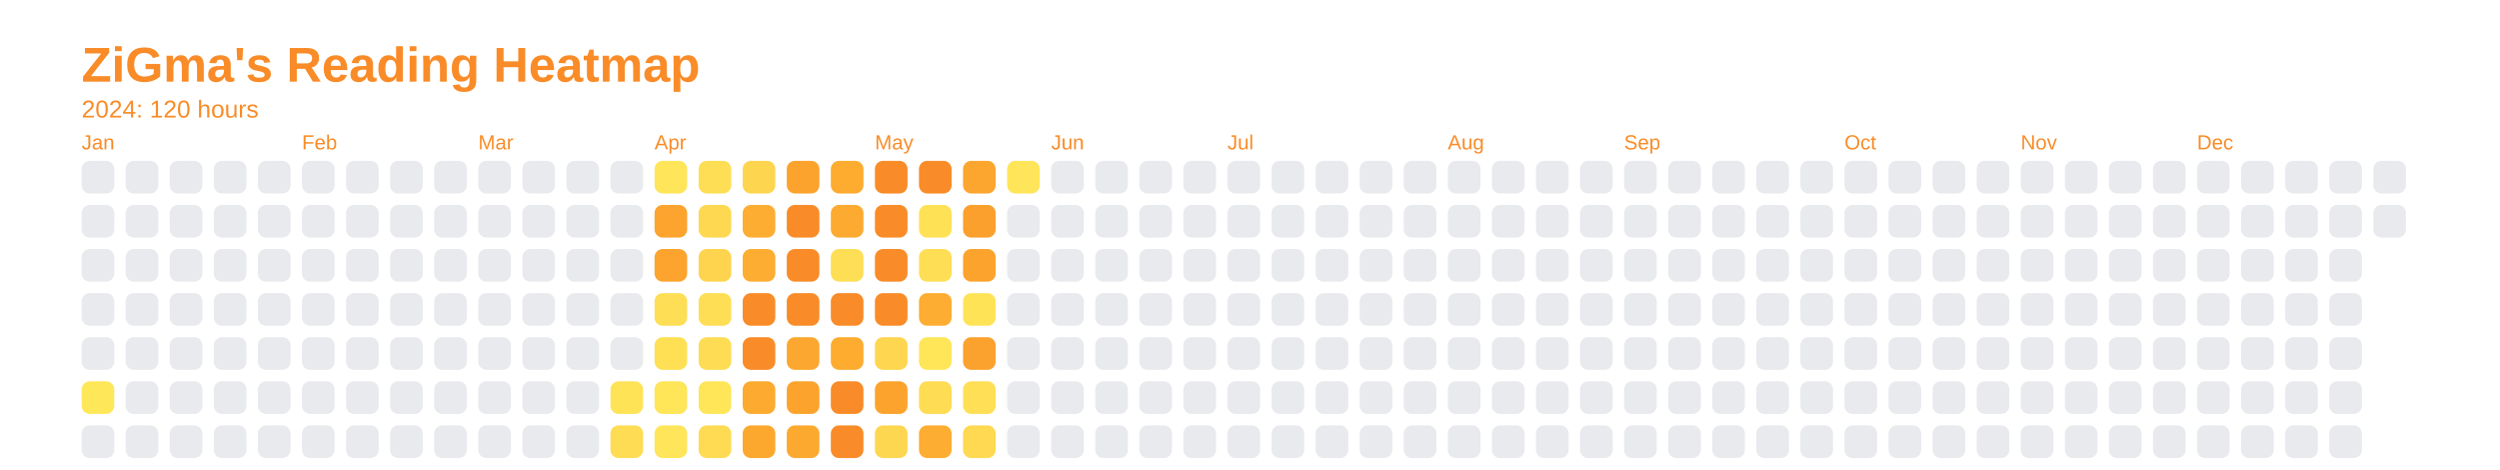
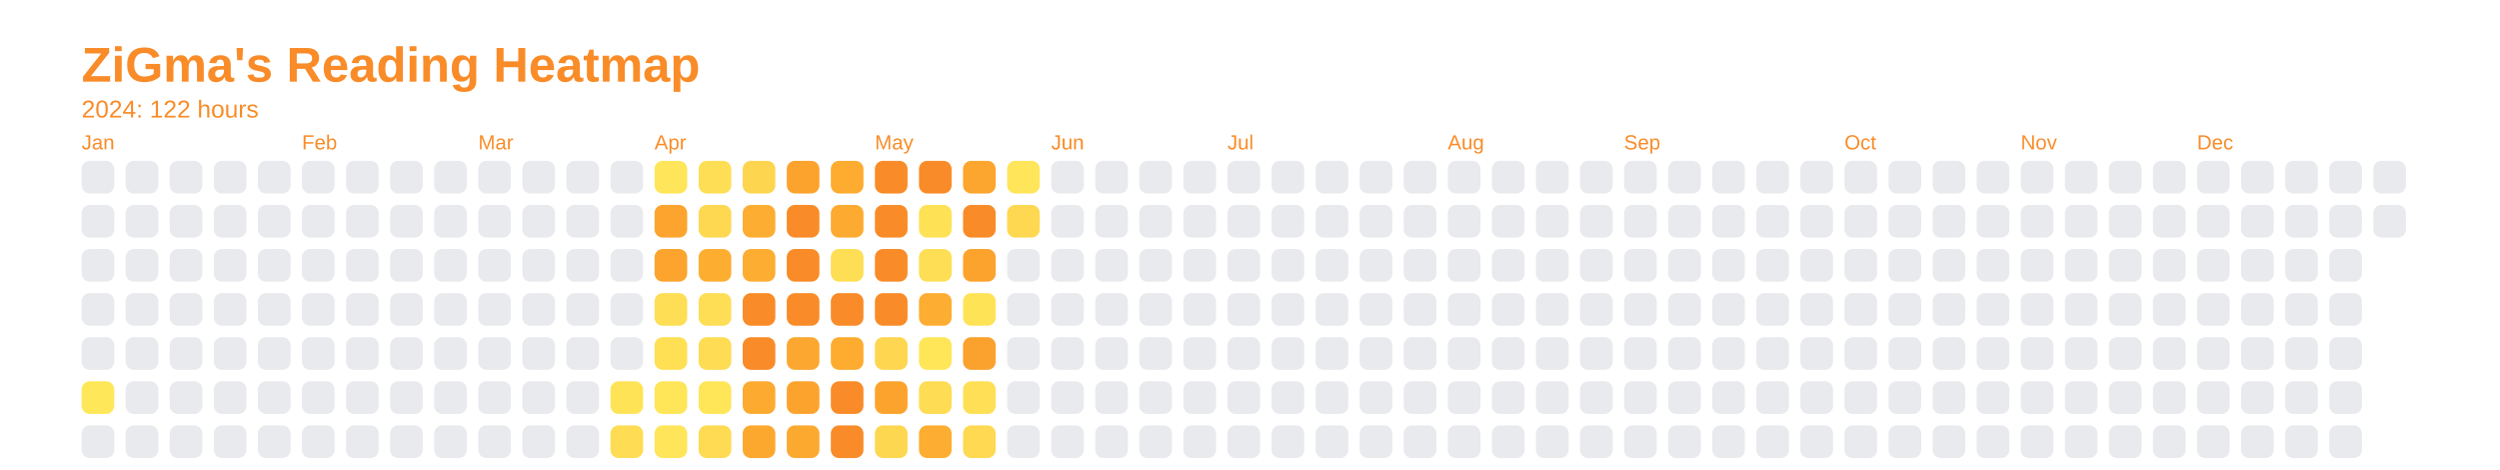
<svg xmlns="http://www.w3.org/2000/svg" baseProfile="full" height="57.5mm" version="1.1" viewBox="0,0,306.2,57.5" width="306.2mm">
  <defs />
  <rect fill="none" height="57.5" width="306.2" x="0" y="0" />
  <text fill="#f98c28" style="font-size:6px; font-family:Arial; font-weight:bold;" x="10" y="10">ZiGma's Reading Heatmap</text>
-   <text fill="#f98c28" style="font-size:3px; font-family:Arial;" x="10" y="14.4">2024: 120 hours</text>
+   <text fill="#f98c28" style="font-size:3px; font-family:Arial;" x="10" y="14.4">2024: 122 hours</text>
  <text fill="#f98c28" style="font-size:2.5px; font-family:Arial" x="10" y="18.3">Jan</text>
  <rect fill="#e8eaed" height="4" rx="1" ry="1" width="4" x="10" y="19.7" />
  <rect fill="#e8eaed" height="4" rx="1" ry="1" width="4" x="10" y="25.1" />
  <rect fill="#e8eaed" height="4" rx="1" ry="1" width="4" x="10" y="30.5" />
  <rect fill="#e8eaed" height="4" rx="1" ry="1" width="4" x="10" y="35.9" />
  <rect fill="#e8eaed" height="4" rx="1" ry="1" width="4" x="10" y="41.3" />
  <rect fill="#ffe75a" height="4" rx="1" ry="1" width="4" x="10" y="46.7" />
  <rect fill="#e8eaed" height="4" rx="1" ry="1" width="4" x="10" y="52.1" />
  <rect fill="#e8eaed" height="4" rx="1" ry="1" width="4" x="15.4" y="19.7" />
  <rect fill="#e8eaed" height="4" rx="1" ry="1" width="4" x="15.4" y="25.1" />
  <rect fill="#e8eaed" height="4" rx="1" ry="1" width="4" x="15.4" y="30.5" />
  <rect fill="#e8eaed" height="4" rx="1" ry="1" width="4" x="15.4" y="35.9" />
  <rect fill="#e8eaed" height="4" rx="1" ry="1" width="4" x="15.4" y="41.3" />
  <rect fill="#e8eaed" height="4" rx="1" ry="1" width="4" x="15.4" y="46.7" />
  <rect fill="#e8eaed" height="4" rx="1" ry="1" width="4" x="15.4" y="52.1" />
  <rect fill="#e8eaed" height="4" rx="1" ry="1" width="4" x="20.8" y="19.7" />
  <rect fill="#e8eaed" height="4" rx="1" ry="1" width="4" x="20.8" y="25.1" />
  <rect fill="#e8eaed" height="4" rx="1" ry="1" width="4" x="20.8" y="30.5" />
  <rect fill="#e8eaed" height="4" rx="1" ry="1" width="4" x="20.8" y="35.9" />
  <rect fill="#e8eaed" height="4" rx="1" ry="1" width="4" x="20.8" y="41.3" />
  <rect fill="#e8eaed" height="4" rx="1" ry="1" width="4" x="20.8" y="46.7" />
  <rect fill="#e8eaed" height="4" rx="1" ry="1" width="4" x="20.8" y="52.1" />
  <rect fill="#e8eaed" height="4" rx="1" ry="1" width="4" x="26.2" y="19.7" />
  <rect fill="#e8eaed" height="4" rx="1" ry="1" width="4" x="26.2" y="25.1" />
  <rect fill="#e8eaed" height="4" rx="1" ry="1" width="4" x="26.2" y="30.5" />
  <rect fill="#e8eaed" height="4" rx="1" ry="1" width="4" x="26.2" y="35.9" />
  <rect fill="#e8eaed" height="4" rx="1" ry="1" width="4" x="26.2" y="41.3" />
  <rect fill="#e8eaed" height="4" rx="1" ry="1" width="4" x="26.2" y="46.7" />
  <rect fill="#e8eaed" height="4" rx="1" ry="1" width="4" x="26.2" y="52.1" />
  <rect fill="#e8eaed" height="4" rx="1" ry="1" width="4" x="31.6" y="19.7" />
  <rect fill="#e8eaed" height="4" rx="1" ry="1" width="4" x="31.6" y="25.1" />
  <rect fill="#e8eaed" height="4" rx="1" ry="1" width="4" x="31.6" y="30.5" />
  <rect fill="#e8eaed" height="4" rx="1" ry="1" width="4" x="31.6" y="35.9" />
  <rect fill="#e8eaed" height="4" rx="1" ry="1" width="4" x="31.6" y="41.3" />
  <rect fill="#e8eaed" height="4" rx="1" ry="1" width="4" x="31.6" y="46.7" />
  <rect fill="#e8eaed" height="4" rx="1" ry="1" width="4" x="31.6" y="52.1" />
  <text fill="#f98c28" style="font-size:2.5px; font-family:Arial" x="37.0" y="18.3">Feb</text>
  <rect fill="#e8eaed" height="4" rx="1" ry="1" width="4" x="37.0" y="19.7" />
  <rect fill="#e8eaed" height="4" rx="1" ry="1" width="4" x="37.0" y="25.1" />
  <rect fill="#e8eaed" height="4" rx="1" ry="1" width="4" x="37.0" y="30.5" />
  <rect fill="#e8eaed" height="4" rx="1" ry="1" width="4" x="37.0" y="35.9" />
  <rect fill="#e8eaed" height="4" rx="1" ry="1" width="4" x="37.0" y="41.3" />
  <rect fill="#e8eaed" height="4" rx="1" ry="1" width="4" x="37.0" y="46.7" />
  <rect fill="#e8eaed" height="4" rx="1" ry="1" width="4" x="37.0" y="52.1" />
  <rect fill="#e8eaed" height="4" rx="1" ry="1" width="4" x="42.4" y="19.7" />
  <rect fill="#e8eaed" height="4" rx="1" ry="1" width="4" x="42.4" y="25.1" />
  <rect fill="#e8eaed" height="4" rx="1" ry="1" width="4" x="42.4" y="30.5" />
  <rect fill="#e8eaed" height="4" rx="1" ry="1" width="4" x="42.4" y="35.9" />
  <rect fill="#e8eaed" height="4" rx="1" ry="1" width="4" x="42.4" y="41.3" />
  <rect fill="#e8eaed" height="4" rx="1" ry="1" width="4" x="42.4" y="46.7" />
  <rect fill="#e8eaed" height="4" rx="1" ry="1" width="4" x="42.4" y="52.1" />
  <rect fill="#e8eaed" height="4" rx="1" ry="1" width="4" x="47.8" y="19.7" />
  <rect fill="#e8eaed" height="4" rx="1" ry="1" width="4" x="47.8" y="25.1" />
  <rect fill="#e8eaed" height="4" rx="1" ry="1" width="4" x="47.8" y="30.5" />
  <rect fill="#e8eaed" height="4" rx="1" ry="1" width="4" x="47.8" y="35.9" />
  <rect fill="#e8eaed" height="4" rx="1" ry="1" width="4" x="47.8" y="41.3" />
  <rect fill="#e8eaed" height="4" rx="1" ry="1" width="4" x="47.8" y="46.7" />
  <rect fill="#e8eaed" height="4" rx="1" ry="1" width="4" x="47.8" y="52.1" />
  <rect fill="#e8eaed" height="4" rx="1" ry="1" width="4" x="53.2" y="19.7" />
  <rect fill="#e8eaed" height="4" rx="1" ry="1" width="4" x="53.2" y="25.1" />
  <rect fill="#e8eaed" height="4" rx="1" ry="1" width="4" x="53.2" y="30.5" />
  <rect fill="#e8eaed" height="4" rx="1" ry="1" width="4" x="53.2" y="35.9" />
  <rect fill="#e8eaed" height="4" rx="1" ry="1" width="4" x="53.2" y="41.3" />
  <rect fill="#e8eaed" height="4" rx="1" ry="1" width="4" x="53.2" y="46.7" />
  <rect fill="#e8eaed" height="4" rx="1" ry="1" width="4" x="53.2" y="52.1" />
  <text fill="#f98c28" style="font-size:2.5px; font-family:Arial" x="58.6" y="18.3">Mar</text>
  <rect fill="#e8eaed" height="4" rx="1" ry="1" width="4" x="58.6" y="19.7" />
  <rect fill="#e8eaed" height="4" rx="1" ry="1" width="4" x="58.6" y="25.1" />
  <rect fill="#e8eaed" height="4" rx="1" ry="1" width="4" x="58.6" y="30.5" />
  <rect fill="#e8eaed" height="4" rx="1" ry="1" width="4" x="58.6" y="35.9" />
  <rect fill="#e8eaed" height="4" rx="1" ry="1" width="4" x="58.6" y="41.3" />
  <rect fill="#e8eaed" height="4" rx="1" ry="1" width="4" x="58.6" y="46.7" />
  <rect fill="#e8eaed" height="4" rx="1" ry="1" width="4" x="58.6" y="52.1" />
  <rect fill="#e8eaed" height="4" rx="1" ry="1" width="4" x="64" y="19.7" />
  <rect fill="#e8eaed" height="4" rx="1" ry="1" width="4" x="64" y="25.1" />
  <rect fill="#e8eaed" height="4" rx="1" ry="1" width="4" x="64" y="30.5" />
  <rect fill="#e8eaed" height="4" rx="1" ry="1" width="4" x="64" y="35.9" />
  <rect fill="#e8eaed" height="4" rx="1" ry="1" width="4" x="64" y="41.3" />
  <rect fill="#e8eaed" height="4" rx="1" ry="1" width="4" x="64" y="46.7" />
  <rect fill="#e8eaed" height="4" rx="1" ry="1" width="4" x="64" y="52.1" />
  <rect fill="#e8eaed" height="4" rx="1" ry="1" width="4" x="69.4" y="19.7" />
  <rect fill="#e8eaed" height="4" rx="1" ry="1" width="4" x="69.4" y="25.1" />
  <rect fill="#e8eaed" height="4" rx="1" ry="1" width="4" x="69.4" y="30.5" />
  <rect fill="#e8eaed" height="4" rx="1" ry="1" width="4" x="69.4" y="35.9" />
  <rect fill="#e8eaed" height="4" rx="1" ry="1" width="4" x="69.4" y="41.3" />
  <rect fill="#e8eaed" height="4" rx="1" ry="1" width="4" x="69.4" y="46.7" />
  <rect fill="#e8eaed" height="4" rx="1" ry="1" width="4" x="69.4" y="52.1" />
  <rect fill="#e8eaed" height="4" rx="1" ry="1" width="4" x="74.8" y="19.7" />
  <rect fill="#e8eaed" height="4" rx="1" ry="1" width="4" x="74.8" y="25.1" />
  <rect fill="#e8eaed" height="4" rx="1" ry="1" width="4" x="74.8" y="30.5" />
  <rect fill="#e8eaed" height="4" rx="1" ry="1" width="4" x="74.8" y="35.9" />
  <rect fill="#e8eaed" height="4" rx="1" ry="1" width="4" x="74.8" y="41.3" />
  <rect fill="#ffe357" height="4" rx="1" ry="1" width="4" x="74.8" y="46.7" />
  <rect fill="#fedc53" height="4" rx="1" ry="1" width="4" x="74.8" y="52.1" />
  <text fill="#f98c28" style="font-size:2.5px; font-family:Arial" x="80.2" y="18.3">Apr</text>
  <rect fill="#ffe559" height="4" rx="1" ry="1" width="4" x="80.2" y="19.7" />
  <rect fill="#fca42e" height="4" rx="1" ry="1" width="4" x="80.2" y="25.1" />
  <rect fill="#fca42e" height="4" rx="1" ry="1" width="4" x="80.2" y="30.5" />
  <rect fill="#fede54" height="4" rx="1" ry="1" width="4" x="80.2" y="35.9" />
  <rect fill="#ffe055" height="4" rx="1" ry="1" width="4" x="80.2" y="41.3" />
  <rect fill="#ffe558" height="4" rx="1" ry="1" width="4" x="80.2" y="46.7" />
  <rect fill="#ffe559" height="4" rx="1" ry="1" width="4" x="80.2" y="52.1" />
  <rect fill="#fede54" height="4" rx="1" ry="1" width="4" x="85.6" y="19.7" />
  <rect fill="#fed850" height="4" rx="1" ry="1" width="4" x="85.6" y="25.1" />
-   <rect fill="#fed34d" height="4" rx="1" ry="1" width="4" x="85.6" y="30.5" />
+   <rect fill="#fdae31" height="4" rx="1" ry="1" width="4" x="85.6" y="30.5" />
  <rect fill="#fede54" height="4" rx="1" ry="1" width="4" x="85.6" y="35.9" />
  <rect fill="#fedc53" height="4" rx="1" ry="1" width="4" x="85.6" y="41.3" />
  <rect fill="#ffe558" height="4" rx="1" ry="1" width="4" x="85.6" y="46.7" />
  <rect fill="#fedb52" height="4" rx="1" ry="1" width="4" x="85.6" y="52.1" />
  <rect fill="#fed54e" height="4" rx="1" ry="1" width="4" x="91" y="19.7" />
  <rect fill="#fdad31" height="4" rx="1" ry="1" width="4" x="91" y="25.1" />
  <rect fill="#fdad31" height="4" rx="1" ry="1" width="4" x="91" y="30.5" />
  <rect fill="#f98c28" height="4" rx="1" ry="1" width="4" x="91" y="35.9" />
  <rect fill="#f98c28" height="4" rx="1" ry="1" width="4" x="91" y="41.3" />
  <rect fill="#fcaa30" height="4" rx="1" ry="1" width="4" x="91" y="46.7" />
  <rect fill="#fca82f" height="4" rx="1" ry="1" width="4" x="91" y="52.1" />
  <rect fill="#fca32e" height="4" rx="1" ry="1" width="4" x="96.4" y="19.7" />
  <rect fill="#f98c28" height="4" rx="1" ry="1" width="4" x="96.4" y="25.1" />
  <rect fill="#f98c28" height="4" rx="1" ry="1" width="4" x="96.4" y="30.5" />
  <rect fill="#f98c28" height="4" rx="1" ry="1" width="4" x="96.4" y="35.9" />
  <rect fill="#fca72f" height="4" rx="1" ry="1" width="4" x="96.4" y="41.3" />
  <rect fill="#fca32e" height="4" rx="1" ry="1" width="4" x="96.4" y="46.7" />
  <rect fill="#fca930" height="4" rx="1" ry="1" width="4" x="96.4" y="52.1" />
  <rect fill="#fdac30" height="4" rx="1" ry="1" width="4" x="101.8" y="19.7" />
  <rect fill="#fcab30" height="4" rx="1" ry="1" width="4" x="101.8" y="25.1" />
  <rect fill="#fede54" height="4" rx="1" ry="1" width="4" x="101.8" y="30.5" />
  <rect fill="#f98c28" height="4" rx="1" ry="1" width="4" x="101.8" y="35.9" />
  <rect fill="#fdac30" height="4" rx="1" ry="1" width="4" x="101.8" y="41.3" />
  <rect fill="#f98c28" height="4" rx="1" ry="1" width="4" x="101.8" y="46.7" />
  <rect fill="#f98c28" height="4" rx="1" ry="1" width="4" x="101.8" y="52.1" />
  <text fill="#f98c28" style="font-size:2.5px; font-family:Arial" x="107.2" y="18.3">May</text>
  <rect fill="#f98c28" height="4" rx="1" ry="1" width="4" x="107.2" y="19.7" />
  <rect fill="#f98c28" height="4" rx="1" ry="1" width="4" x="107.2" y="25.1" />
  <rect fill="#f98c28" height="4" rx="1" ry="1" width="4" x="107.2" y="30.5" />
  <rect fill="#f98c28" height="4" rx="1" ry="1" width="4" x="107.2" y="35.9" />
  <rect fill="#fed64f" height="4" rx="1" ry="1" width="4" x="107.2" y="41.3" />
  <rect fill="#fca32e" height="4" rx="1" ry="1" width="4" x="107.2" y="46.7" />
  <rect fill="#fed750" height="4" rx="1" ry="1" width="4" x="107.2" y="52.1" />
  <rect fill="#f98c28" height="4" rx="1" ry="1" width="4" x="112.6" y="19.7" />
  <rect fill="#ffe156" height="4" rx="1" ry="1" width="4" x="112.6" y="25.1" />
  <rect fill="#fede54" height="4" rx="1" ry="1" width="4" x="112.6" y="30.5" />
  <rect fill="#fdad31" height="4" rx="1" ry="1" width="4" x="112.6" y="35.9" />
  <rect fill="#ffe659" height="4" rx="1" ry="1" width="4" x="112.6" y="41.3" />
  <rect fill="#fedc53" height="4" rx="1" ry="1" width="4" x="112.6" y="46.7" />
  <rect fill="#fdad31" height="4" rx="1" ry="1" width="4" x="112.6" y="52.1" />
  <rect fill="#fca62f" height="4" rx="1" ry="1" width="4" x="118" y="19.7" />
-   <rect fill="#fba02d" height="4" rx="1" ry="1" width="4" x="118" y="25.1" />
+   <rect fill="#f98c28" height="4" rx="1" ry="1" width="4" x="118" y="25.1" />
  <rect fill="#fca32e" height="4" rx="1" ry="1" width="4" x="118" y="30.5" />
  <rect fill="#ffe357" height="4" rx="1" ry="1" width="4" x="118" y="35.9" />
  <rect fill="#fba12d" height="4" rx="1" ry="1" width="4" x="118" y="41.3" />
  <rect fill="#ffdf55" height="4" rx="1" ry="1" width="4" x="118" y="46.7" />
  <rect fill="#fed951" height="4" rx="1" ry="1" width="4" x="118" y="52.1" />
  <rect fill="#ffe559" height="4" rx="1" ry="1" width="4" x="123.4" y="19.7" />
-   <rect fill="#e8eaed" height="4" rx="1" ry="1" width="4" x="123.4" y="25.1" />
+   <rect fill="#fed850" height="4" rx="1" ry="1" width="4" x="123.4" y="25.1" />
  <rect fill="#e8eaed" height="4" rx="1" ry="1" width="4" x="123.4" y="30.5" />
  <rect fill="#e8eaed" height="4" rx="1" ry="1" width="4" x="123.4" y="35.9" />
  <rect fill="#e8eaed" height="4" rx="1" ry="1" width="4" x="123.4" y="41.3" />
  <rect fill="#e8eaed" height="4" rx="1" ry="1" width="4" x="123.4" y="46.7" />
  <rect fill="#e8eaed" height="4" rx="1" ry="1" width="4" x="123.4" y="52.1" />
  <text fill="#f98c28" style="font-size:2.5px; font-family:Arial" x="128.8" y="18.3">Jun</text>
  <rect fill="#e8eaed" height="4" rx="1" ry="1" width="4" x="128.8" y="19.7" />
  <rect fill="#e8eaed" height="4" rx="1" ry="1" width="4" x="128.8" y="25.1" />
  <rect fill="#e8eaed" height="4" rx="1" ry="1" width="4" x="128.8" y="30.5" />
  <rect fill="#e8eaed" height="4" rx="1" ry="1" width="4" x="128.8" y="35.9" />
  <rect fill="#e8eaed" height="4" rx="1" ry="1" width="4" x="128.8" y="41.3" />
  <rect fill="#e8eaed" height="4" rx="1" ry="1" width="4" x="128.8" y="46.7" />
  <rect fill="#e8eaed" height="4" rx="1" ry="1" width="4" x="128.8" y="52.1" />
  <rect fill="#e8eaed" height="4" rx="1" ry="1" width="4" x="134.2" y="19.7" />
  <rect fill="#e8eaed" height="4" rx="1" ry="1" width="4" x="134.2" y="25.1" />
  <rect fill="#e8eaed" height="4" rx="1" ry="1" width="4" x="134.2" y="30.5" />
  <rect fill="#e8eaed" height="4" rx="1" ry="1" width="4" x="134.2" y="35.9" />
  <rect fill="#e8eaed" height="4" rx="1" ry="1" width="4" x="134.2" y="41.3" />
  <rect fill="#e8eaed" height="4" rx="1" ry="1" width="4" x="134.2" y="46.7" />
  <rect fill="#e8eaed" height="4" rx="1" ry="1" width="4" x="134.2" y="52.1" />
  <rect fill="#e8eaed" height="4" rx="1" ry="1" width="4" x="139.6" y="19.7" />
  <rect fill="#e8eaed" height="4" rx="1" ry="1" width="4" x="139.6" y="25.1" />
  <rect fill="#e8eaed" height="4" rx="1" ry="1" width="4" x="139.6" y="30.5" />
  <rect fill="#e8eaed" height="4" rx="1" ry="1" width="4" x="139.6" y="35.9" />
  <rect fill="#e8eaed" height="4" rx="1" ry="1" width="4" x="139.6" y="41.3" />
  <rect fill="#e8eaed" height="4" rx="1" ry="1" width="4" x="139.6" y="46.7" />
  <rect fill="#e8eaed" height="4" rx="1" ry="1" width="4" x="139.6" y="52.1" />
  <rect fill="#e8eaed" height="4" rx="1" ry="1" width="4" x="145" y="19.7" />
  <rect fill="#e8eaed" height="4" rx="1" ry="1" width="4" x="145" y="25.1" />
  <rect fill="#e8eaed" height="4" rx="1" ry="1" width="4" x="145" y="30.5" />
  <rect fill="#e8eaed" height="4" rx="1" ry="1" width="4" x="145" y="35.9" />
  <rect fill="#e8eaed" height="4" rx="1" ry="1" width="4" x="145" y="41.3" />
  <rect fill="#e8eaed" height="4" rx="1" ry="1" width="4" x="145" y="46.7" />
  <rect fill="#e8eaed" height="4" rx="1" ry="1" width="4" x="145" y="52.1" />
  <text fill="#f98c28" style="font-size:2.5px; font-family:Arial" x="150.4" y="18.3">Jul</text>
  <rect fill="#e8eaed" height="4" rx="1" ry="1" width="4" x="150.4" y="19.7" />
  <rect fill="#e8eaed" height="4" rx="1" ry="1" width="4" x="150.4" y="25.1" />
  <rect fill="#e8eaed" height="4" rx="1" ry="1" width="4" x="150.4" y="30.5" />
  <rect fill="#e8eaed" height="4" rx="1" ry="1" width="4" x="150.4" y="35.9" />
  <rect fill="#e8eaed" height="4" rx="1" ry="1" width="4" x="150.4" y="41.3" />
  <rect fill="#e8eaed" height="4" rx="1" ry="1" width="4" x="150.4" y="46.7" />
  <rect fill="#e8eaed" height="4" rx="1" ry="1" width="4" x="150.4" y="52.1" />
  <rect fill="#e8eaed" height="4" rx="1" ry="1" width="4" x="155.8" y="19.7" />
  <rect fill="#e8eaed" height="4" rx="1" ry="1" width="4" x="155.8" y="25.1" />
  <rect fill="#e8eaed" height="4" rx="1" ry="1" width="4" x="155.8" y="30.5" />
  <rect fill="#e8eaed" height="4" rx="1" ry="1" width="4" x="155.8" y="35.9" />
  <rect fill="#e8eaed" height="4" rx="1" ry="1" width="4" x="155.8" y="41.3" />
  <rect fill="#e8eaed" height="4" rx="1" ry="1" width="4" x="155.8" y="46.7" />
  <rect fill="#e8eaed" height="4" rx="1" ry="1" width="4" x="155.8" y="52.1" />
  <rect fill="#e8eaed" height="4" rx="1" ry="1" width="4" x="161.2" y="19.7" />
  <rect fill="#e8eaed" height="4" rx="1" ry="1" width="4" x="161.2" y="25.1" />
  <rect fill="#e8eaed" height="4" rx="1" ry="1" width="4" x="161.2" y="30.5" />
  <rect fill="#e8eaed" height="4" rx="1" ry="1" width="4" x="161.2" y="35.9" />
  <rect fill="#e8eaed" height="4" rx="1" ry="1" width="4" x="161.2" y="41.3" />
  <rect fill="#e8eaed" height="4" rx="1" ry="1" width="4" x="161.2" y="46.7" />
  <rect fill="#e8eaed" height="4" rx="1" ry="1" width="4" x="161.2" y="52.1" />
  <rect fill="#e8eaed" height="4" rx="1" ry="1" width="4" x="166.6" y="19.7" />
  <rect fill="#e8eaed" height="4" rx="1" ry="1" width="4" x="166.6" y="25.1" />
  <rect fill="#e8eaed" height="4" rx="1" ry="1" width="4" x="166.6" y="30.5" />
  <rect fill="#e8eaed" height="4" rx="1" ry="1" width="4" x="166.6" y="35.9" />
  <rect fill="#e8eaed" height="4" rx="1" ry="1" width="4" x="166.6" y="41.3" />
  <rect fill="#e8eaed" height="4" rx="1" ry="1" width="4" x="166.6" y="46.7" />
  <rect fill="#e8eaed" height="4" rx="1" ry="1" width="4" x="166.6" y="52.1" />
  <rect fill="#e8eaed" height="4" rx="1" ry="1" width="4" x="172" y="19.7" />
  <rect fill="#e8eaed" height="4" rx="1" ry="1" width="4" x="172" y="25.1" />
  <rect fill="#e8eaed" height="4" rx="1" ry="1" width="4" x="172" y="30.5" />
  <rect fill="#e8eaed" height="4" rx="1" ry="1" width="4" x="172" y="35.9" />
  <rect fill="#e8eaed" height="4" rx="1" ry="1" width="4" x="172" y="41.3" />
  <rect fill="#e8eaed" height="4" rx="1" ry="1" width="4" x="172" y="46.7" />
  <rect fill="#e8eaed" height="4" rx="1" ry="1" width="4" x="172" y="52.1" />
  <text fill="#f98c28" style="font-size:2.5px; font-family:Arial" x="177.4" y="18.3">Aug</text>
  <rect fill="#e8eaed" height="4" rx="1" ry="1" width="4" x="177.4" y="19.7" />
  <rect fill="#e8eaed" height="4" rx="1" ry="1" width="4" x="177.4" y="25.1" />
  <rect fill="#e8eaed" height="4" rx="1" ry="1" width="4" x="177.4" y="30.5" />
  <rect fill="#e8eaed" height="4" rx="1" ry="1" width="4" x="177.4" y="35.9" />
  <rect fill="#e8eaed" height="4" rx="1" ry="1" width="4" x="177.4" y="41.3" />
  <rect fill="#e8eaed" height="4" rx="1" ry="1" width="4" x="177.4" y="46.7" />
  <rect fill="#e8eaed" height="4" rx="1" ry="1" width="4" x="177.4" y="52.1" />
  <rect fill="#e8eaed" height="4" rx="1" ry="1" width="4" x="182.8" y="19.7" />
  <rect fill="#e8eaed" height="4" rx="1" ry="1" width="4" x="182.8" y="25.1" />
  <rect fill="#e8eaed" height="4" rx="1" ry="1" width="4" x="182.8" y="30.5" />
  <rect fill="#e8eaed" height="4" rx="1" ry="1" width="4" x="182.8" y="35.9" />
  <rect fill="#e8eaed" height="4" rx="1" ry="1" width="4" x="182.8" y="41.3" />
  <rect fill="#e8eaed" height="4" rx="1" ry="1" width="4" x="182.8" y="46.7" />
  <rect fill="#e8eaed" height="4" rx="1" ry="1" width="4" x="182.8" y="52.1" />
  <rect fill="#e8eaed" height="4" rx="1" ry="1" width="4" x="188.2" y="19.7" />
  <rect fill="#e8eaed" height="4" rx="1" ry="1" width="4" x="188.2" y="25.1" />
  <rect fill="#e8eaed" height="4" rx="1" ry="1" width="4" x="188.2" y="30.5" />
  <rect fill="#e8eaed" height="4" rx="1" ry="1" width="4" x="188.2" y="35.9" />
  <rect fill="#e8eaed" height="4" rx="1" ry="1" width="4" x="188.2" y="41.3" />
  <rect fill="#e8eaed" height="4" rx="1" ry="1" width="4" x="188.2" y="46.7" />
  <rect fill="#e8eaed" height="4" rx="1" ry="1" width="4" x="188.2" y="52.1" />
  <rect fill="#e8eaed" height="4" rx="1" ry="1" width="4" x="193.6" y="19.7" />
  <rect fill="#e8eaed" height="4" rx="1" ry="1" width="4" x="193.6" y="25.1" />
  <rect fill="#e8eaed" height="4" rx="1" ry="1" width="4" x="193.6" y="30.5" />
  <rect fill="#e8eaed" height="4" rx="1" ry="1" width="4" x="193.6" y="35.9" />
  <rect fill="#e8eaed" height="4" rx="1" ry="1" width="4" x="193.6" y="41.3" />
  <rect fill="#e8eaed" height="4" rx="1" ry="1" width="4" x="193.6" y="46.7" />
  <rect fill="#e8eaed" height="4" rx="1" ry="1" width="4" x="193.6" y="52.1" />
  <text fill="#f98c28" style="font-size:2.5px; font-family:Arial" x="199" y="18.3">Sep</text>
  <rect fill="#e8eaed" height="4" rx="1" ry="1" width="4" x="199" y="19.7" />
  <rect fill="#e8eaed" height="4" rx="1" ry="1" width="4" x="199" y="25.1" />
  <rect fill="#e8eaed" height="4" rx="1" ry="1" width="4" x="199" y="30.5" />
  <rect fill="#e8eaed" height="4" rx="1" ry="1" width="4" x="199" y="35.9" />
  <rect fill="#e8eaed" height="4" rx="1" ry="1" width="4" x="199" y="41.3" />
  <rect fill="#e8eaed" height="4" rx="1" ry="1" width="4" x="199" y="46.7" />
  <rect fill="#e8eaed" height="4" rx="1" ry="1" width="4" x="199" y="52.1" />
  <rect fill="#e8eaed" height="4" rx="1" ry="1" width="4" x="204.4" y="19.7" />
  <rect fill="#e8eaed" height="4" rx="1" ry="1" width="4" x="204.4" y="25.1" />
  <rect fill="#e8eaed" height="4" rx="1" ry="1" width="4" x="204.4" y="30.5" />
  <rect fill="#e8eaed" height="4" rx="1" ry="1" width="4" x="204.4" y="35.9" />
  <rect fill="#e8eaed" height="4" rx="1" ry="1" width="4" x="204.4" y="41.3" />
  <rect fill="#e8eaed" height="4" rx="1" ry="1" width="4" x="204.4" y="46.7" />
  <rect fill="#e8eaed" height="4" rx="1" ry="1" width="4" x="204.4" y="52.1" />
  <rect fill="#e8eaed" height="4" rx="1" ry="1" width="4" x="209.8" y="19.7" />
  <rect fill="#e8eaed" height="4" rx="1" ry="1" width="4" x="209.8" y="25.1" />
  <rect fill="#e8eaed" height="4" rx="1" ry="1" width="4" x="209.8" y="30.5" />
  <rect fill="#e8eaed" height="4" rx="1" ry="1" width="4" x="209.8" y="35.9" />
  <rect fill="#e8eaed" height="4" rx="1" ry="1" width="4" x="209.8" y="41.3" />
  <rect fill="#e8eaed" height="4" rx="1" ry="1" width="4" x="209.8" y="46.7" />
  <rect fill="#e8eaed" height="4" rx="1" ry="1" width="4" x="209.8" y="52.1" />
  <rect fill="#e8eaed" height="4" rx="1" ry="1" width="4" x="215.2" y="19.7" />
  <rect fill="#e8eaed" height="4" rx="1" ry="1" width="4" x="215.2" y="25.1" />
  <rect fill="#e8eaed" height="4" rx="1" ry="1" width="4" x="215.2" y="30.5" />
  <rect fill="#e8eaed" height="4" rx="1" ry="1" width="4" x="215.2" y="35.9" />
  <rect fill="#e8eaed" height="4" rx="1" ry="1" width="4" x="215.2" y="41.3" />
  <rect fill="#e8eaed" height="4" rx="1" ry="1" width="4" x="215.2" y="46.7" />
  <rect fill="#e8eaed" height="4" rx="1" ry="1" width="4" x="215.2" y="52.1" />
  <rect fill="#e8eaed" height="4" rx="1" ry="1" width="4" x="220.6" y="19.7" />
  <rect fill="#e8eaed" height="4" rx="1" ry="1" width="4" x="220.6" y="25.1" />
  <rect fill="#e8eaed" height="4" rx="1" ry="1" width="4" x="220.6" y="30.5" />
  <rect fill="#e8eaed" height="4" rx="1" ry="1" width="4" x="220.6" y="35.9" />
  <rect fill="#e8eaed" height="4" rx="1" ry="1" width="4" x="220.6" y="41.3" />
  <rect fill="#e8eaed" height="4" rx="1" ry="1" width="4" x="220.6" y="46.7" />
  <rect fill="#e8eaed" height="4" rx="1" ry="1" width="4" x="220.6" y="52.1" />
  <text fill="#f98c28" style="font-size:2.5px; font-family:Arial" x="226" y="18.3">Oct</text>
  <rect fill="#e8eaed" height="4" rx="1" ry="1" width="4" x="226" y="19.7" />
  <rect fill="#e8eaed" height="4" rx="1" ry="1" width="4" x="226" y="25.1" />
  <rect fill="#e8eaed" height="4" rx="1" ry="1" width="4" x="226" y="30.5" />
  <rect fill="#e8eaed" height="4" rx="1" ry="1" width="4" x="226" y="35.9" />
  <rect fill="#e8eaed" height="4" rx="1" ry="1" width="4" x="226" y="41.3" />
  <rect fill="#e8eaed" height="4" rx="1" ry="1" width="4" x="226" y="46.7" />
  <rect fill="#e8eaed" height="4" rx="1" ry="1" width="4" x="226" y="52.1" />
  <rect fill="#e8eaed" height="4" rx="1" ry="1" width="4" x="231.4" y="19.7" />
  <rect fill="#e8eaed" height="4" rx="1" ry="1" width="4" x="231.4" y="25.1" />
  <rect fill="#e8eaed" height="4" rx="1" ry="1" width="4" x="231.4" y="30.5" />
  <rect fill="#e8eaed" height="4" rx="1" ry="1" width="4" x="231.4" y="35.9" />
  <rect fill="#e8eaed" height="4" rx="1" ry="1" width="4" x="231.4" y="41.3" />
  <rect fill="#e8eaed" height="4" rx="1" ry="1" width="4" x="231.4" y="46.7" />
  <rect fill="#e8eaed" height="4" rx="1" ry="1" width="4" x="231.4" y="52.1" />
  <rect fill="#e8eaed" height="4" rx="1" ry="1" width="4" x="236.8" y="19.7" />
  <rect fill="#e8eaed" height="4" rx="1" ry="1" width="4" x="236.8" y="25.1" />
  <rect fill="#e8eaed" height="4" rx="1" ry="1" width="4" x="236.8" y="30.5" />
  <rect fill="#e8eaed" height="4" rx="1" ry="1" width="4" x="236.8" y="35.9" />
  <rect fill="#e8eaed" height="4" rx="1" ry="1" width="4" x="236.8" y="41.3" />
  <rect fill="#e8eaed" height="4" rx="1" ry="1" width="4" x="236.8" y="46.7" />
  <rect fill="#e8eaed" height="4" rx="1" ry="1" width="4" x="236.8" y="52.1" />
  <rect fill="#e8eaed" height="4" rx="1" ry="1" width="4" x="242.2" y="19.7" />
  <rect fill="#e8eaed" height="4" rx="1" ry="1" width="4" x="242.2" y="25.1" />
  <rect fill="#e8eaed" height="4" rx="1" ry="1" width="4" x="242.2" y="30.5" />
  <rect fill="#e8eaed" height="4" rx="1" ry="1" width="4" x="242.2" y="35.9" />
  <rect fill="#e8eaed" height="4" rx="1" ry="1" width="4" x="242.2" y="41.3" />
  <rect fill="#e8eaed" height="4" rx="1" ry="1" width="4" x="242.2" y="46.7" />
  <rect fill="#e8eaed" height="4" rx="1" ry="1" width="4" x="242.2" y="52.1" />
  <text fill="#f98c28" style="font-size:2.5px; font-family:Arial" x="247.6" y="18.3">Nov</text>
  <rect fill="#e8eaed" height="4" rx="1" ry="1" width="4" x="247.6" y="19.7" />
  <rect fill="#e8eaed" height="4" rx="1" ry="1" width="4" x="247.6" y="25.1" />
  <rect fill="#e8eaed" height="4" rx="1" ry="1" width="4" x="247.6" y="30.5" />
  <rect fill="#e8eaed" height="4" rx="1" ry="1" width="4" x="247.6" y="35.9" />
  <rect fill="#e8eaed" height="4" rx="1" ry="1" width="4" x="247.6" y="41.3" />
  <rect fill="#e8eaed" height="4" rx="1" ry="1" width="4" x="247.6" y="46.7" />
  <rect fill="#e8eaed" height="4" rx="1" ry="1" width="4" x="247.6" y="52.1" />
  <rect fill="#e8eaed" height="4" rx="1" ry="1" width="4" x="253" y="19.7" />
  <rect fill="#e8eaed" height="4" rx="1" ry="1" width="4" x="253" y="25.1" />
  <rect fill="#e8eaed" height="4" rx="1" ry="1" width="4" x="253" y="30.5" />
  <rect fill="#e8eaed" height="4" rx="1" ry="1" width="4" x="253" y="35.9" />
  <rect fill="#e8eaed" height="4" rx="1" ry="1" width="4" x="253" y="41.3" />
  <rect fill="#e8eaed" height="4" rx="1" ry="1" width="4" x="253" y="46.7" />
  <rect fill="#e8eaed" height="4" rx="1" ry="1" width="4" x="253" y="52.1" />
  <rect fill="#e8eaed" height="4" rx="1" ry="1" width="4" x="258.4" y="19.7" />
  <rect fill="#e8eaed" height="4" rx="1" ry="1" width="4" x="258.4" y="25.1" />
  <rect fill="#e8eaed" height="4" rx="1" ry="1" width="4" x="258.4" y="30.5" />
  <rect fill="#e8eaed" height="4" rx="1" ry="1" width="4" x="258.4" y="35.9" />
  <rect fill="#e8eaed" height="4" rx="1" ry="1" width="4" x="258.4" y="41.3" />
  <rect fill="#e8eaed" height="4" rx="1" ry="1" width="4" x="258.4" y="46.7" />
  <rect fill="#e8eaed" height="4" rx="1" ry="1" width="4" x="258.4" y="52.1" />
  <rect fill="#e8eaed" height="4" rx="1" ry="1" width="4" x="263.8" y="19.7" />
  <rect fill="#e8eaed" height="4" rx="1" ry="1" width="4" x="263.8" y="25.1" />
  <rect fill="#e8eaed" height="4" rx="1" ry="1" width="4" x="263.8" y="30.5" />
  <rect fill="#e8eaed" height="4" rx="1" ry="1" width="4" x="263.8" y="35.9" />
  <rect fill="#e8eaed" height="4" rx="1" ry="1" width="4" x="263.8" y="41.3" />
  <rect fill="#e8eaed" height="4" rx="1" ry="1" width="4" x="263.8" y="46.7" />
  <rect fill="#e8eaed" height="4" rx="1" ry="1" width="4" x="263.8" y="52.1" />
  <text fill="#f98c28" style="font-size:2.5px; font-family:Arial" x="269.2" y="18.3">Dec</text>
  <rect fill="#e8eaed" height="4" rx="1" ry="1" width="4" x="269.2" y="19.7" />
  <rect fill="#e8eaed" height="4" rx="1" ry="1" width="4" x="269.2" y="25.1" />
  <rect fill="#e8eaed" height="4" rx="1" ry="1" width="4" x="269.2" y="30.5" />
  <rect fill="#e8eaed" height="4" rx="1" ry="1" width="4" x="269.2" y="35.9" />
  <rect fill="#e8eaed" height="4" rx="1" ry="1" width="4" x="269.2" y="41.3" />
  <rect fill="#e8eaed" height="4" rx="1" ry="1" width="4" x="269.2" y="46.7" />
  <rect fill="#e8eaed" height="4" rx="1" ry="1" width="4" x="269.2" y="52.1" />
  <rect fill="#e8eaed" height="4" rx="1" ry="1" width="4" x="274.6" y="19.7" />
  <rect fill="#e8eaed" height="4" rx="1" ry="1" width="4" x="274.6" y="25.1" />
  <rect fill="#e8eaed" height="4" rx="1" ry="1" width="4" x="274.6" y="30.5" />
  <rect fill="#e8eaed" height="4" rx="1" ry="1" width="4" x="274.6" y="35.9" />
  <rect fill="#e8eaed" height="4" rx="1" ry="1" width="4" x="274.6" y="41.3" />
  <rect fill="#e8eaed" height="4" rx="1" ry="1" width="4" x="274.6" y="46.7" />
  <rect fill="#e8eaed" height="4" rx="1" ry="1" width="4" x="274.6" y="52.1" />
  <rect fill="#e8eaed" height="4" rx="1" ry="1" width="4" x="280" y="19.7" />
  <rect fill="#e8eaed" height="4" rx="1" ry="1" width="4" x="280" y="25.1" />
  <rect fill="#e8eaed" height="4" rx="1" ry="1" width="4" x="280" y="30.5" />
  <rect fill="#e8eaed" height="4" rx="1" ry="1" width="4" x="280" y="35.9" />
  <rect fill="#e8eaed" height="4" rx="1" ry="1" width="4" x="280" y="41.3" />
  <rect fill="#e8eaed" height="4" rx="1" ry="1" width="4" x="280" y="46.7" />
  <rect fill="#e8eaed" height="4" rx="1" ry="1" width="4" x="280" y="52.1" />
  <rect fill="#e8eaed" height="4" rx="1" ry="1" width="4" x="285.4" y="19.7" />
  <rect fill="#e8eaed" height="4" rx="1" ry="1" width="4" x="285.4" y="25.1" />
  <rect fill="#e8eaed" height="4" rx="1" ry="1" width="4" x="285.4" y="30.5" />
  <rect fill="#e8eaed" height="4" rx="1" ry="1" width="4" x="285.4" y="35.9" />
  <rect fill="#e8eaed" height="4" rx="1" ry="1" width="4" x="285.4" y="41.3" />
  <rect fill="#e8eaed" height="4" rx="1" ry="1" width="4" x="285.4" y="46.7" />
  <rect fill="#e8eaed" height="4" rx="1" ry="1" width="4" x="285.4" y="52.1" />
  <rect fill="#e8eaed" height="4" rx="1" ry="1" width="4" x="290.8" y="19.7" />
  <rect fill="#e8eaed" height="4" rx="1" ry="1" width="4" x="290.8" y="25.1" />
</svg>
